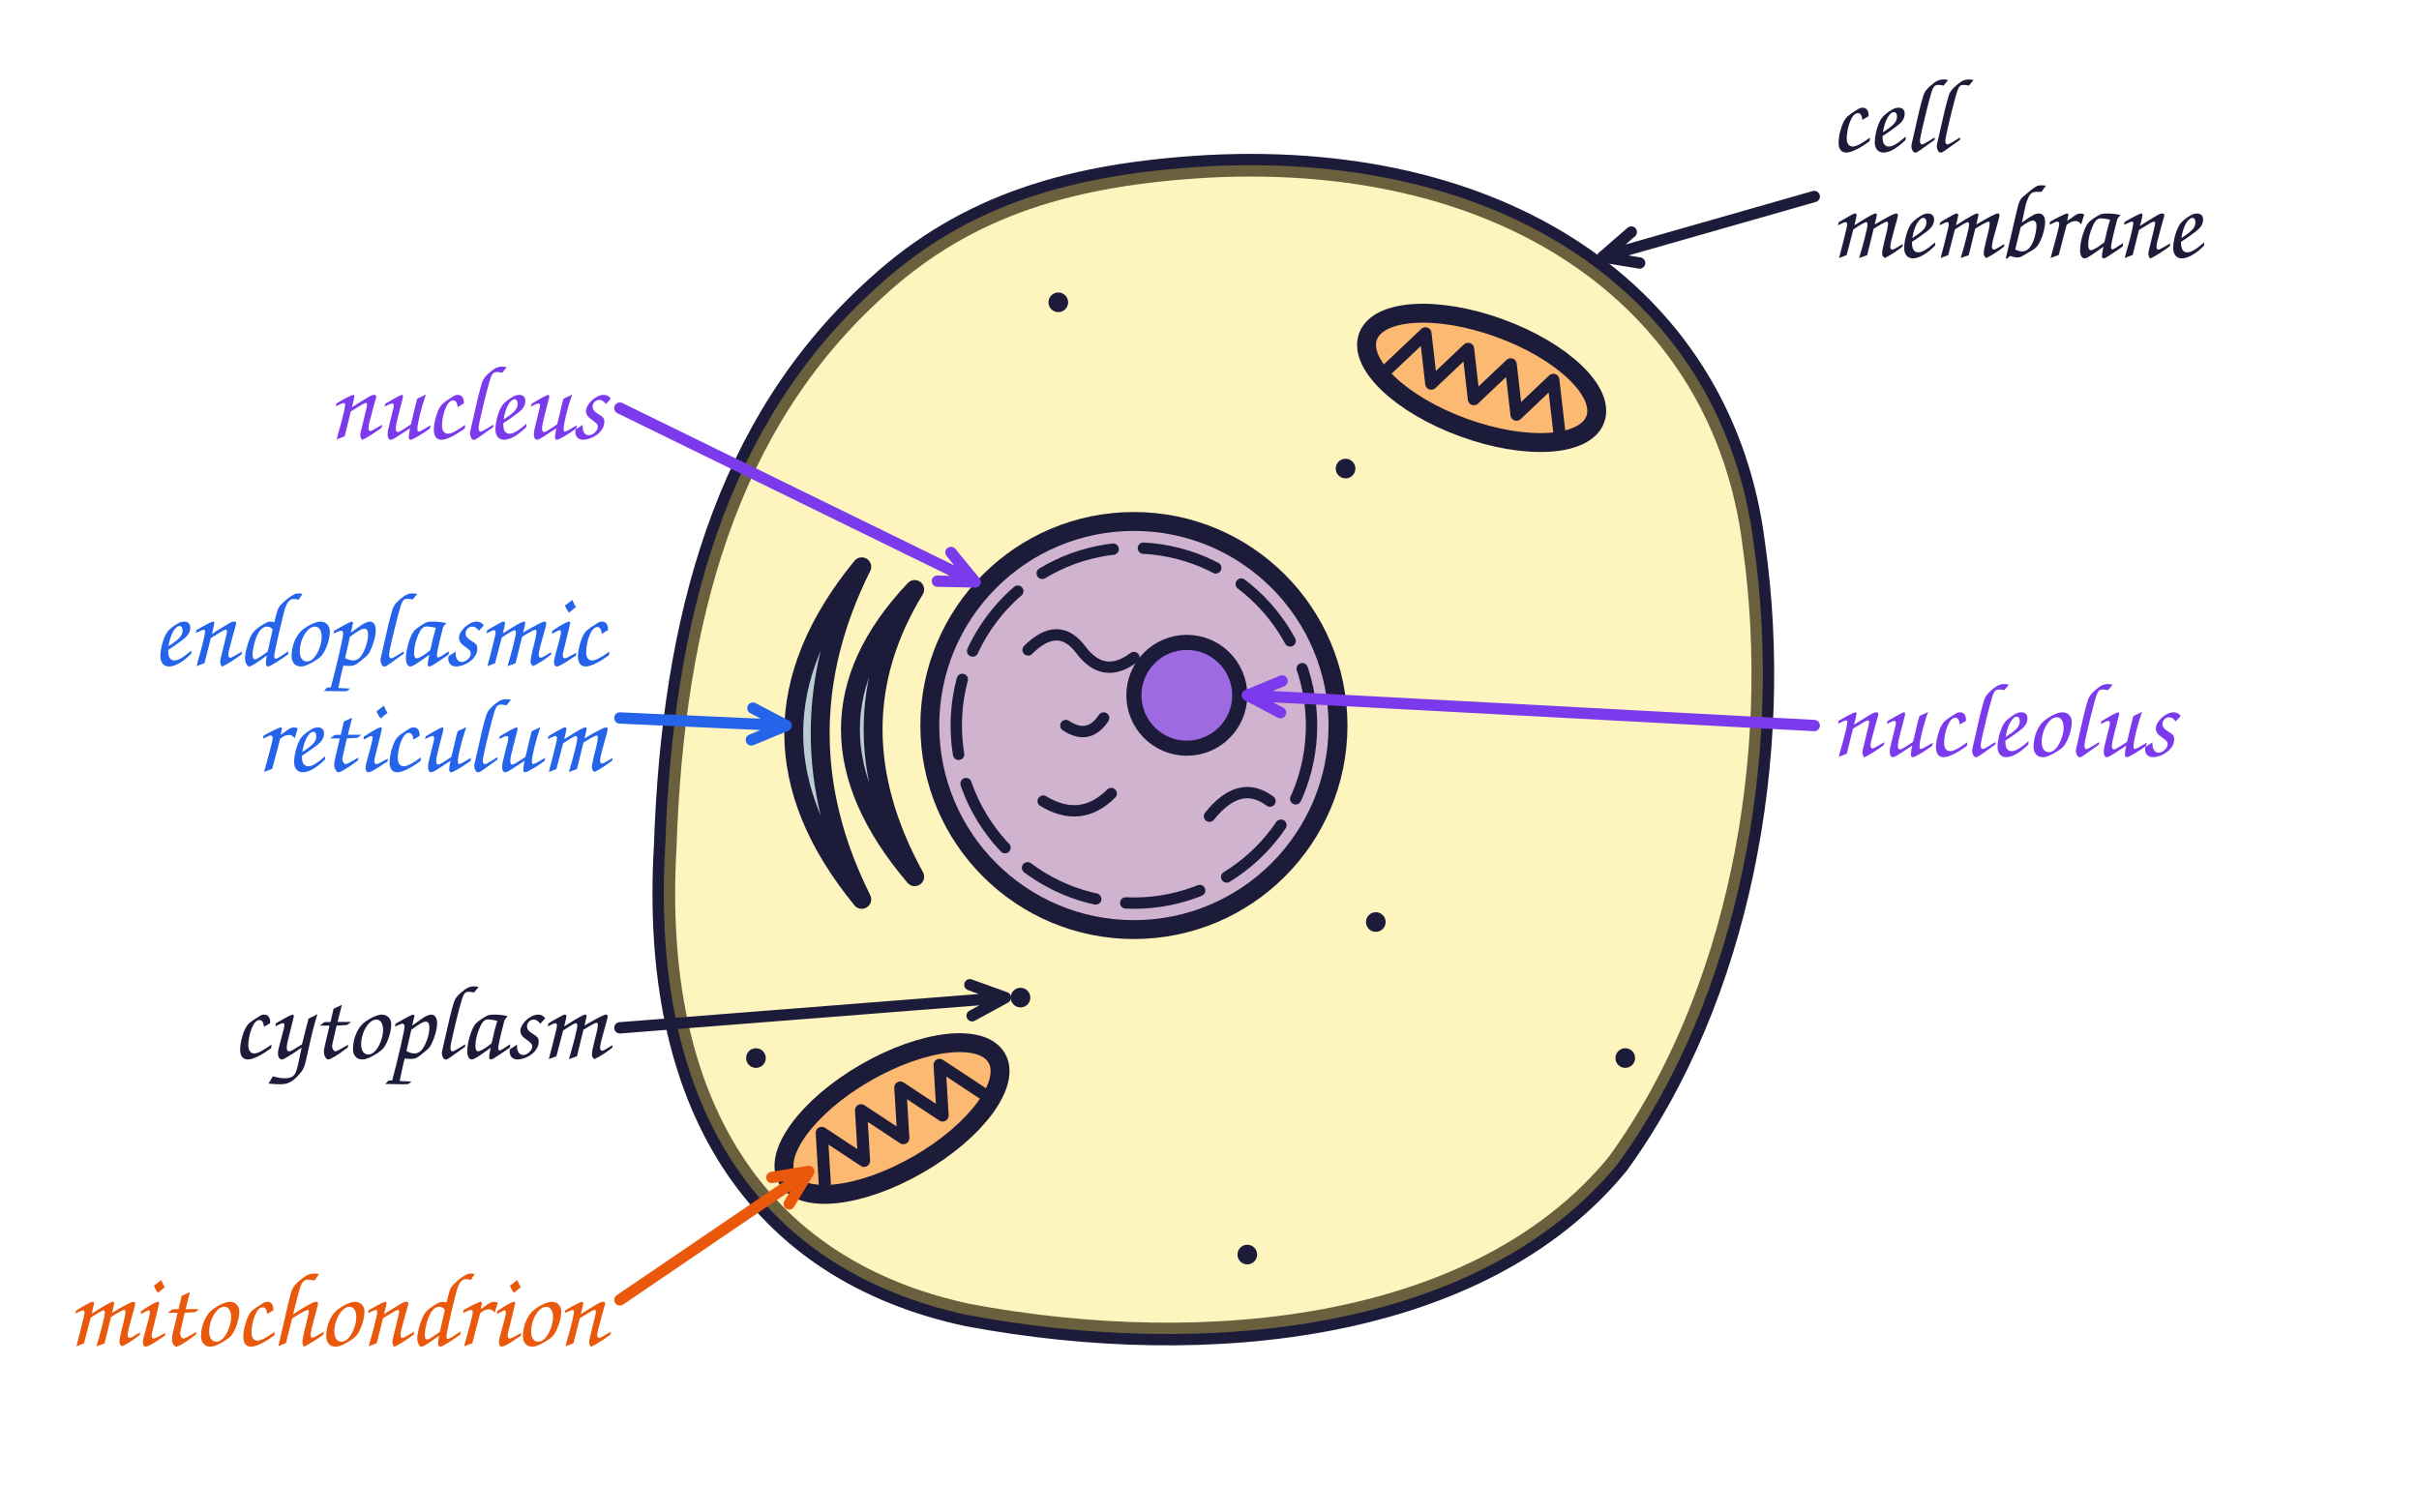
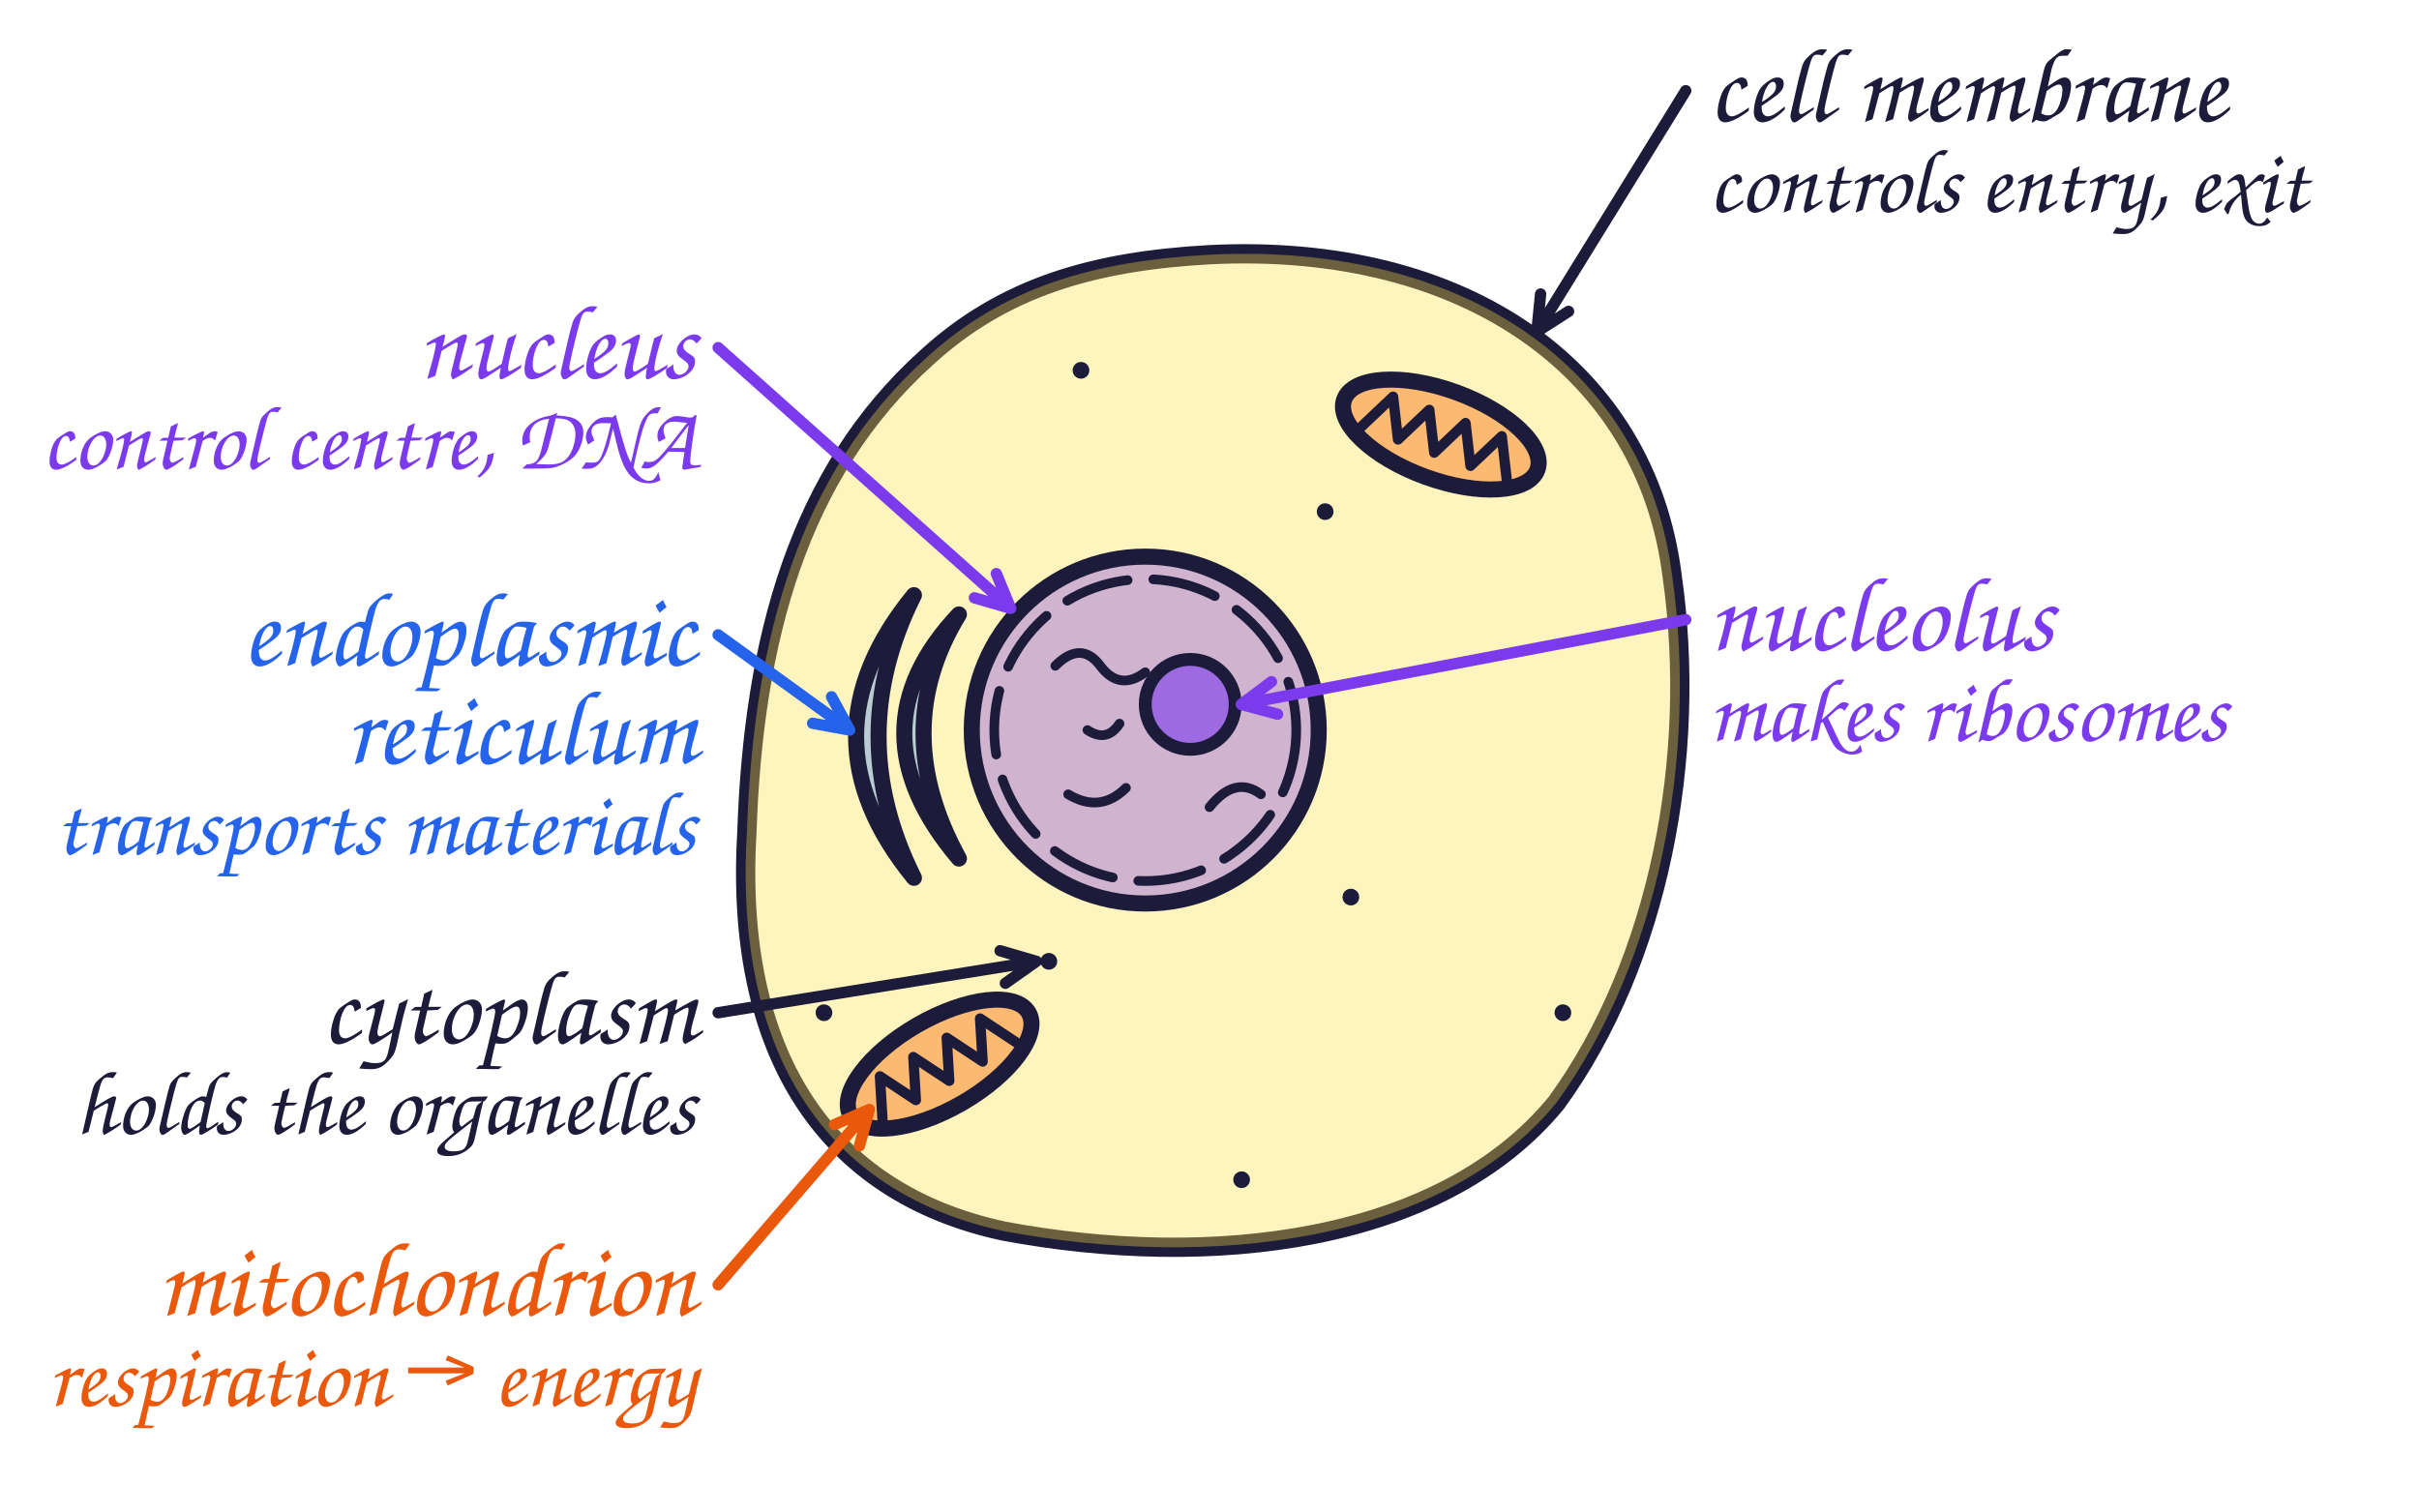
- <svg xmlns="http://www.w3.org/2000/svg" viewBox="0 0 320 200" width="320" height="200" aria-label="An animal cell drawn as in a textbook, built up part by part: an irregular rounded cell bounded by a thin cell membrane; yellow cytoplasm with small granules; a large round nucleus with a double nuclear membrane, chromatin threads and a dark nucleolus; two sausage-shaped mitochondria with folded inner membranes (cristae); curved sacs of endoplasmic reticulum beside the nucleus. Labels, each with an arrow to its part: cell membrane, cytoplasm, nucleus and nucleolus, mitochondria, endoplasmic reticulum">
-   <path data-part="membrane" d="M160 22C200 20 228 40 232 72C236 100 230 132 214 154C196 176 160 180 128 174C100 168 86 146 88 112C89 82 96 56 116 38C128 27 142 23 160 22Z" fill="none" stroke="#1d1b3a" stroke-linecap="round" stroke-linejoin="round" stroke-width="3" />
-   <g font-family="Caveat, cursive" font-size="14" fill="#1d1b3a" text-anchor="start">
-     <text x="242" y="20">cell</text>
-     <text x="242" y="34">membrane</text>
+ <svg xmlns="http://www.w3.org/2000/svg" viewBox="0 0 320 200" width="320" height="200" aria-label="A textbook animal cell, built up part by part: a rounded cell inside a thin cell membrane; cytoplasm with granules; a round nucleus with a double membrane, chromatin and a nucleolus; two mitochondria with cristae; endoplasmic reticulum sacs. Coloured labels with arrows and jobs: cell membrane (controls entry and exit), cytoplasm (holds the organelles), nucleus (controls the cell, holds DNA), nucleolus (makes ribosomes), mitochondrion (respiration, energy), endoplasmic reticulum (transport)">
+   <g transform="translate(24 15) scale(0.85)">
+     <path data-part="membrane" d="M160 22C200 20 228 40 232 72C236 100 230 132 214 154C196 176 160 180 128 174C100 168 86 146 88 112C89 82 96 56 116 38C128 27 142 23 160 22Z" fill="none" stroke="#1d1b3a" stroke-linecap="round" stroke-linejoin="round" stroke-width="3" />
  </g>
-   <path d="M240 26L212 34M216.9 34.8L212 34L215.8 30.7" fill="none" stroke="#1d1b3a" stroke-width="1.5" stroke-linecap="round" stroke-linejoin="round" />
-   <g data-part="cytoplasm">
-     <path d="M160 22C200 20 228 40 232 72C236 100 230 132 214 154C196 176 160 180 128 174C100 168 86 146 88 112C89 82 96 56 116 38C128 27 142 23 160 22Z" fill="#fde047" fill-opacity="0.35" stroke="none" />
-     <g fill="#1d1b3a">
-       <circle cx="178" cy="62" r="1.3" />
-       <circle cx="140" cy="40" r="1.3" />
-       <circle cx="135" cy="132" r="1.3" />
-       <circle cx="215" cy="140" r="1.3" />
-       <circle cx="165" cy="166" r="1.3" />
-       <circle cx="100" cy="140" r="1.3" />
-       <circle cx="182" cy="122" r="1.3" />
+   <g font-family="Caveat, cursive" fill="#1d1b3a" text-anchor="start">
+     <text x="226" y="16" font-size="14">cell membrane</text>
+     <text x="226" y="28" font-size="12">controls entry, exit</text>
+   </g>
+   <path d="M223 12L203.3 43.9M207.5 41.2L203.3 43.9L203.8 38.9" fill="none" stroke="#1d1b3a" stroke-width="1.5" stroke-linecap="round" stroke-linejoin="round" />
+   <g transform="translate(24 15) scale(0.85)">
+     <g data-part="cytoplasm">
+       <path d="M160 22C200 20 228 40 232 72C236 100 230 132 214 154C196 176 160 180 128 174C100 168 86 146 88 112C89 82 96 56 116 38C128 27 142 23 160 22Z" fill="#fde047" fill-opacity="0.35" stroke="none" />
+       <g fill="#1d1b3a">
+         <circle cx="178" cy="62" r="1.3" />
+         <circle cx="140" cy="40" r="1.3" />
+         <circle cx="135" cy="132" r="1.3" />
+         <circle cx="215" cy="140" r="1.3" />
+         <circle cx="165" cy="166" r="1.3" />
+         <circle cx="100" cy="140" r="1.3" />
+         <circle cx="182" cy="122" r="1.3" />
+       </g>
    </g>
  </g>
-   <g font-family="Caveat, cursive" font-size="14" fill="#1d1b3a" text-anchor="end">
-     <text x="80" y="140">cytoplasm</text>
+   <g font-family="Caveat, cursive" fill="#1d1b3a" text-anchor="end">
+     <text x="92" y="138" font-size="14">cytoplasm</text>
+     <text x="92" y="150" font-size="12">holds the organelles</text>
  </g>
-   <path d="M82 136L133 132M128.3 130.3L133 132L128.6 134.4" fill="none" stroke="#1d1b3a" stroke-width="1.5" stroke-linecap="round" stroke-linejoin="round" />
-   <g data-part="nucleus" fill="none" stroke="#1d1b3a" stroke-linecap="round" stroke-linejoin="round" stroke-width="2.5">
-     <circle cx="150" cy="96" r="27" fill="#7c3aed" fill-opacity="0.35" />
-     <circle cx="150" cy="96" r="23.5" stroke-width="1.5" stroke-dasharray="10 4" />
-     <path d="M136 86q4-4 7 0t7 1M138 106q5 3 9-1M160 108q4-5 8-2M141 96q3 2 5-1" stroke-width="1.5" />
+   <path d="M95 134L137.1 127.2M132.3 125.8L137.1 127.2L133.0 130.1" fill="none" stroke="#1d1b3a" stroke-width="1.5" stroke-linecap="round" stroke-linejoin="round" />
+   <g transform="translate(24 15) scale(0.85)">
+     <g data-part="nucleus" fill="none" stroke="#1d1b3a" stroke-linecap="round" stroke-linejoin="round" stroke-width="2.5">
+       <circle cx="150" cy="96" r="27" fill="#7c3aed" fill-opacity="0.35" />
+       <circle cx="150" cy="96" r="23.5" stroke-width="1.5" stroke-dasharray="10 4" />
+       <path d="M136 86q4-4 7 0t7 1M138 106q5 3 9-1M160 108q4-5 8-2M141 96q3 2 5-1" stroke-width="1.5" />
+     </g>
+     <circle data-part="nucleolus" cx="157" cy="92" r="7" fill="#7c3aed" fill-opacity="0.6" stroke="#1d1b3a" stroke-width="2" />
  </g>
-   <circle data-part="nucleolus" cx="157" cy="92" r="7" fill="#7c3aed" fill-opacity="0.6" stroke="#1d1b3a" stroke-width="2" />
-   <g font-family="Caveat, cursive" font-size="14" fill="#7c3aed" text-anchor="end">
-     <text x="80" y="58">nucleus</text>
+   <g font-family="Caveat, cursive" fill="#7c3aed" text-anchor="end">
+     <text x="92" y="50" font-size="14">nucleus</text>
+     <text x="92" y="62" font-size="12">control centre, DNA</text>
  </g>
-   <path d="M82 54L129 77M125.8 73.1L129 77L124.0 76.9" fill="none" stroke="#7c3aed" stroke-width="1.5" stroke-linecap="round" stroke-linejoin="round" />
-   <g font-family="Caveat, cursive" font-size="14" fill="#7c3aed" text-anchor="start">
-     <text x="242" y="100">nucleolus</text>
+   <path d="M95 46L133.7 80.5M131.8 75.9L133.7 80.5L128.9 79.1" fill="none" stroke="#7c3aed" stroke-width="1.5" stroke-linecap="round" stroke-linejoin="round" />
+   <g font-family="Caveat, cursive" fill="#7c3aed" text-anchor="start">
+     <text x="226" y="86" font-size="14">nucleolus</text>
+     <text x="226" y="98" font-size="12">makes ribosomes</text>
  </g>
-   <path d="M240 96L165 92M169.4 94.3L165 92L169.6 90.1" fill="none" stroke="#7c3aed" stroke-width="1.5" stroke-linecap="round" stroke-linejoin="round" />
-   <g data-part="mitochondrion" transform="rotate(-30 118 148)" fill="none" stroke="#1d1b3a" stroke-linecap="round" stroke-linejoin="round" stroke-width="2.5">
-     <ellipse cx="118" cy="148" rx="16" ry="7" fill="#f97316" fill-opacity="0.45" />
-     <path d="M106 151l3-6l3 6l3-6l3 6l3-6l3 6l3-6l3 6" stroke-width="1.6" />
+   <path d="M223 82L164.2 93.2M169.0 94.5L164.2 93.2L168.2 90.2" fill="none" stroke="#7c3aed" stroke-width="1.5" stroke-linecap="round" stroke-linejoin="round" />
+   <g transform="translate(24 15) scale(0.85)">
+     <g data-part="mitochondrion" transform="rotate(-30 118 148)" fill="none" stroke="#1d1b3a" stroke-linecap="round" stroke-linejoin="round" stroke-width="2.5">
+       <ellipse cx="118" cy="148" rx="16" ry="7" fill="#f97316" fill-opacity="0.45" />
+       <path d="M106 151l3-6l3 6l3-6l3 6l3-6l3 6l3-6l3 6" stroke-width="1.6" />
+     </g>
+     <g data-part="mitochondrion-2" transform="rotate(20 196 50)" fill="none" stroke="#1d1b3a" stroke-linecap="round" stroke-linejoin="round" stroke-width="2.5">
+       <ellipse cx="196" cy="50" rx="16" ry="7" fill="#f97316" fill-opacity="0.45" />
+       <path d="M184 53l3-6l3 6l3-6l3 6l3-6l3 6l3-6l3 6" stroke-width="1.6" />
+     </g>
  </g>
-   <g data-part="mitochondrion-2" transform="rotate(20 196 50)" fill="none" stroke="#1d1b3a" stroke-linecap="round" stroke-linejoin="round" stroke-width="2.5">
-     <ellipse cx="196" cy="50" rx="16" ry="7" fill="#f97316" fill-opacity="0.45" />
-     <path d="M184 53l3-6l3 6l3-6l3 6l3-6l3 6l3-6l3 6" stroke-width="1.6" />
+   <g font-family="Caveat, cursive" fill="#ea580c" text-anchor="end">
+     <text x="92" y="174" font-size="14">mitochondrion</text>
+     <text x="92" y="186" font-size="12">respiration → energy</text>
  </g>
-   <g font-family="Caveat, cursive" font-size="14" fill="#ea580c" text-anchor="end">
-     <text x="80" y="178">mitochondrion</text>
+   <path d="M95 170L115.0 146.8M110.4 148.8L115.0 146.8L113.7 151.6" fill="none" stroke="#ea580c" stroke-width="1.5" stroke-linecap="round" stroke-linejoin="round" />
+   <g transform="translate(24 15) scale(0.85)">
+     <g data-part="er" fill="none" stroke="#1d1b3a" stroke-linecap="round" stroke-linejoin="round" stroke-width="2.5">
+       <path d="M121 78Q104 96 121 116Q110 96 121 78Z" fill="#3b82f6" fill-opacity="0.35" />
+       <path d="M114 75Q96 97 114 119Q103 97 114 75Z" fill="#3b82f6" fill-opacity="0.35" />
+     </g>
  </g>
-   <path d="M82 172L107 155M102.1 155.8L107 155L104.4 159.3" fill="none" stroke="#ea580c" stroke-width="1.5" stroke-linecap="round" stroke-linejoin="round" />
-   <g data-part="er" fill="none" stroke="#1d1b3a" stroke-linecap="round" stroke-linejoin="round" stroke-width="2.5">
-     <path d="M121 78Q104 96 121 116Q110 96 121 78Z" fill="#3b82f6" fill-opacity="0.35" />
-     <path d="M114 75Q96 97 114 119Q103 97 114 75Z" fill="#3b82f6" fill-opacity="0.35" />
+   <g font-family="Caveat, cursive" fill="#2563eb" text-anchor="end">
+     <text x="92" y="88" font-size="14">endoplasmic</text>
+     <text x="92" y="101" font-size="14">reticulum</text>
+     <text x="92" y="113" font-size="12">transports materials</text>
  </g>
-   <g font-family="Caveat, cursive" font-size="14" fill="#2563eb" text-anchor="end">
-     <text x="80" y="88">endoplasmic</text>
-     <text x="80" y="102">reticulum</text>
-   </g>
-   <path d="M82 95L104 96M99.6 93.7L104 96L99.4 97.9" fill="none" stroke="#2563eb" stroke-width="1.5" stroke-linecap="round" stroke-linejoin="round" />
+   <path d="M95 84L112.4 96.6M110.0 92.2L112.4 96.6L107.5 95.7" fill="none" stroke="#2563eb" stroke-width="1.5" stroke-linecap="round" stroke-linejoin="round" />
</svg>
